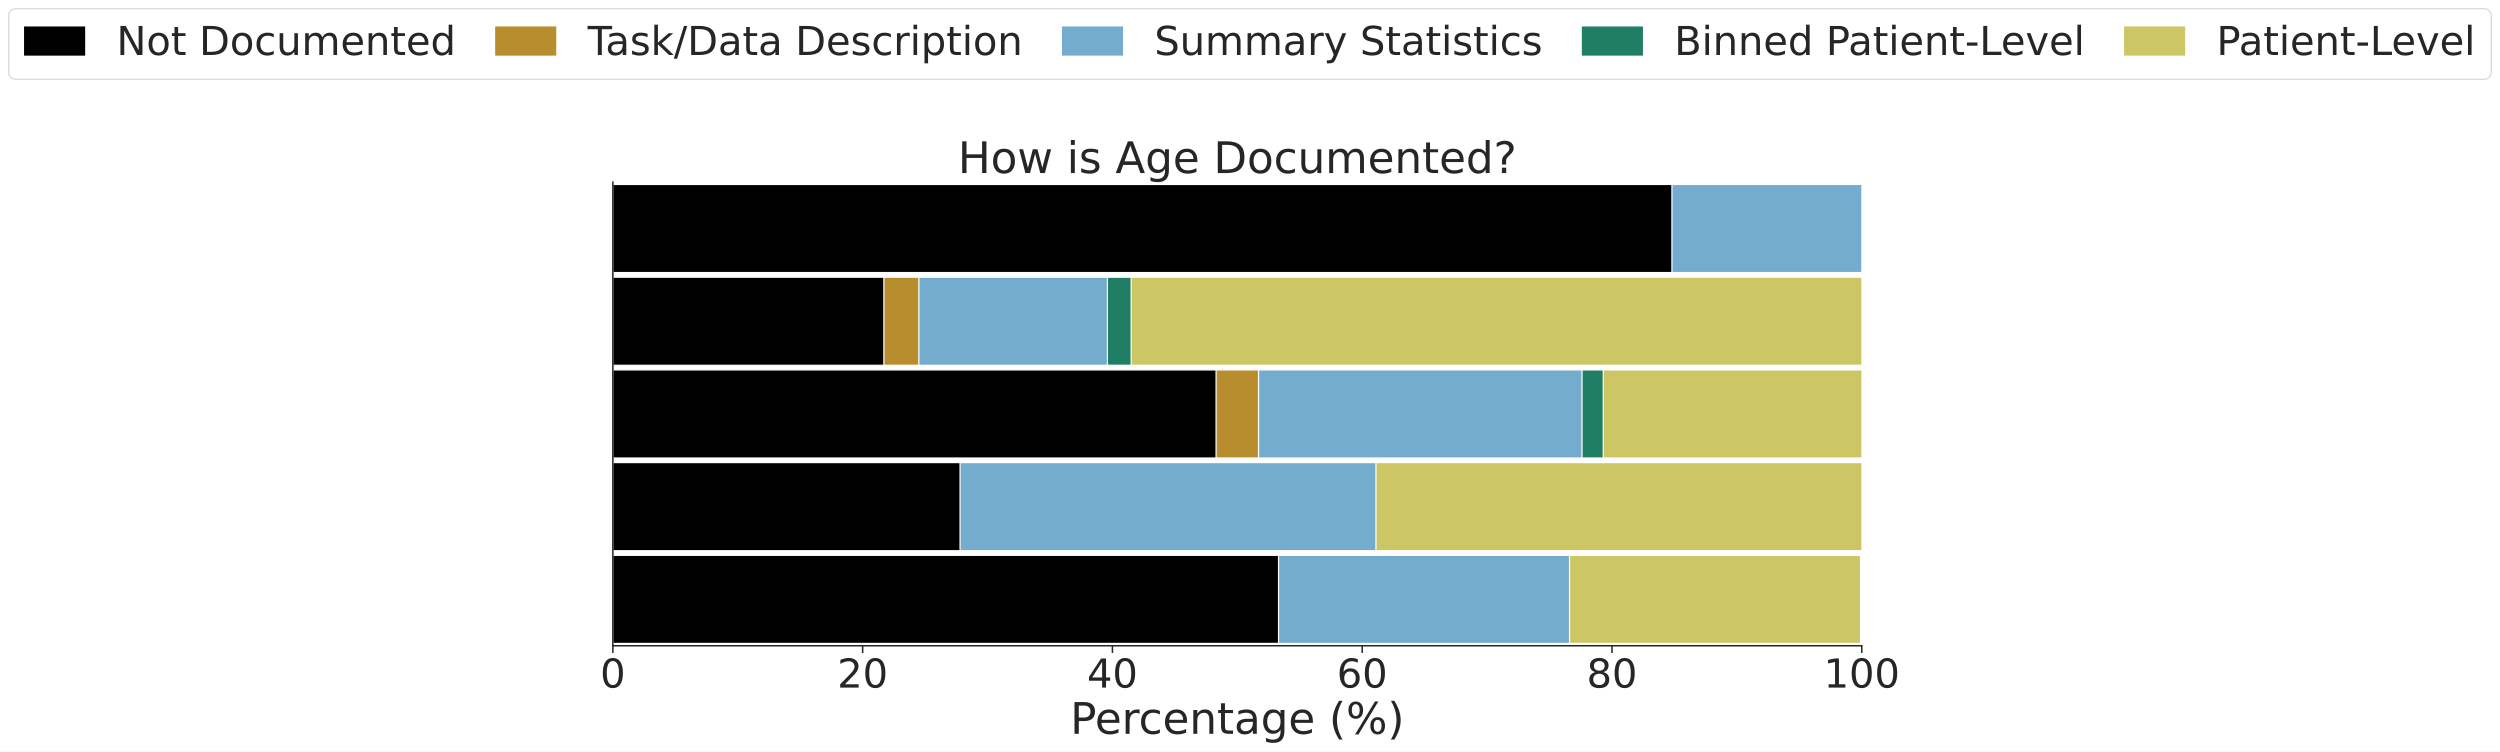
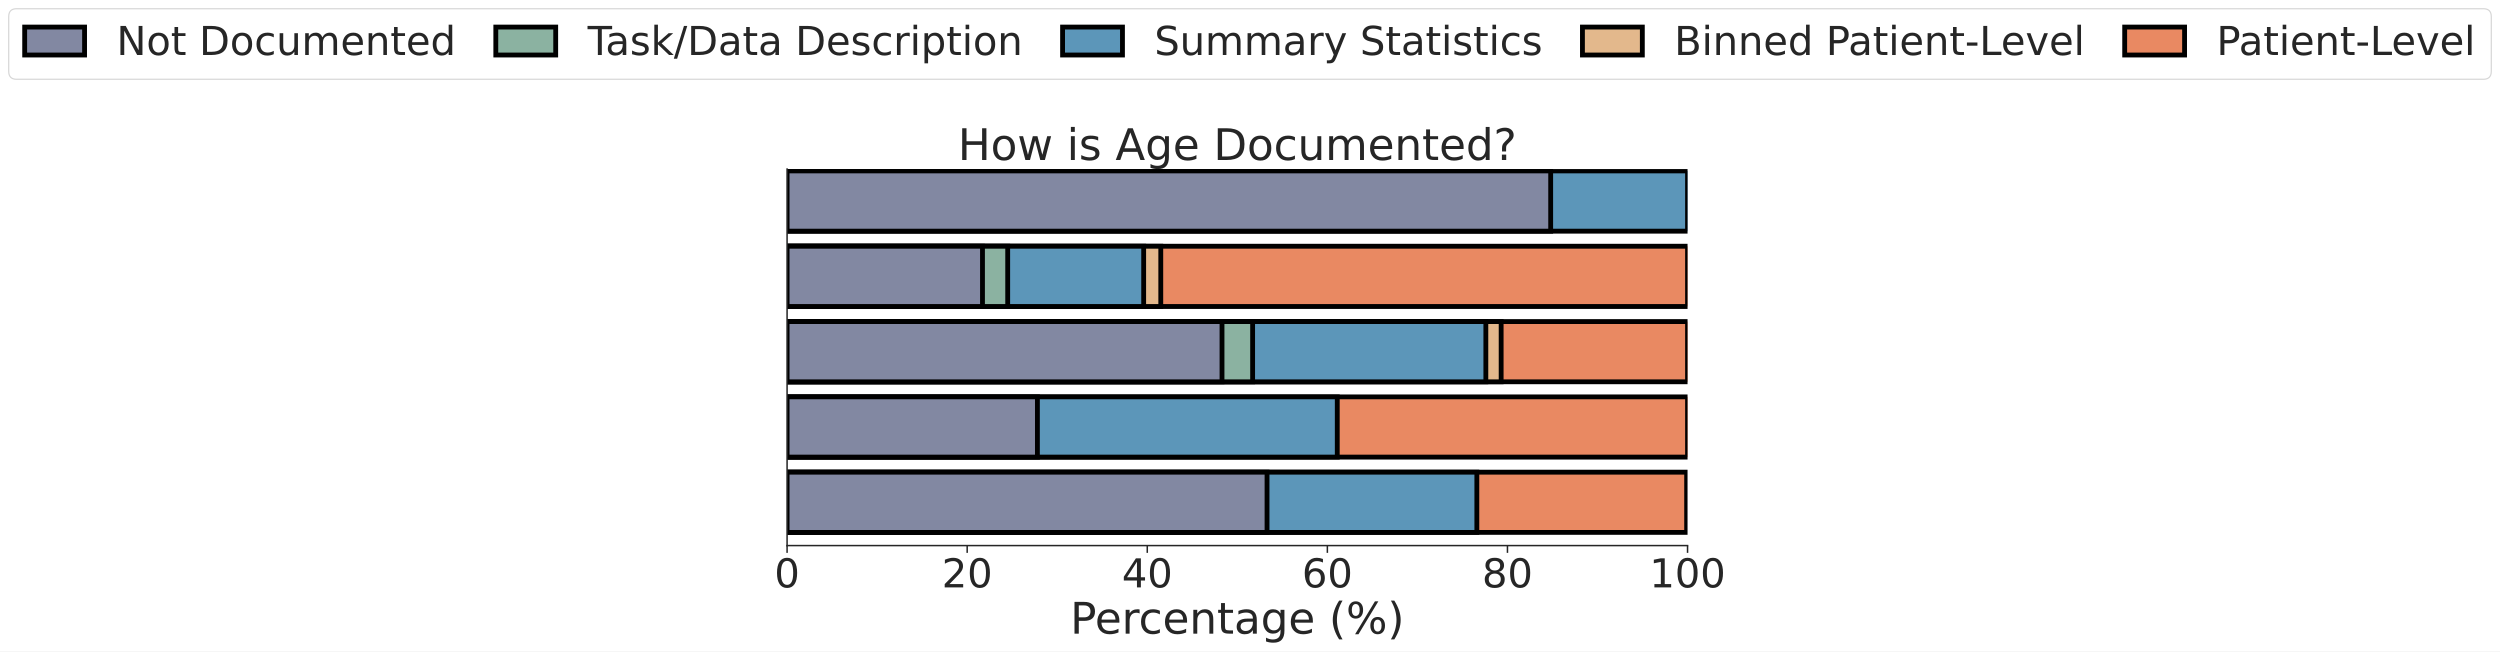
- <svg xmlns="http://www.w3.org/2000/svg" xmlns:xlink="http://www.w3.org/1999/xlink" width="2066.428pt" height="621.239pt" viewBox="0 0 2066.428 621.239" version="1.1">
+ <svg xmlns="http://www.w3.org/2000/svg" xmlns:xlink="http://www.w3.org/1999/xlink" width="2066.428pt" height="538.439pt" viewBox="0 0 2066.428 538.439" version="1.1">
  <defs>
    <style type="text/css">*{stroke-linejoin: round; stroke-linecap: butt}</style>
  </defs>
  <g id="figure_1">
    <g id="patch_1">
-       <path d="M 0 621.239  L 2066.428 621.239  L 2066.428 0  L 0 0  z " style="fill: #ffffff" />
+       <path d="M 0 538.439  L 2066.428 538.439  L 2066.428 0  L 0 0  z " style="fill: #ffffff" />
    </g>
    <g id="axes_1">
      <g id="patch_2">
-         <path d="M 506.579 533.76  L 1538.879 533.76  L 1538.879 150.54  L 506.579 150.54  z " style="fill: #ffffff" />
+         <path d="M 650.579 450.96  L 1394.879 450.96  L 1394.879 139.74  L 650.579 139.74  z " style="fill: #ffffff" />
      </g>
      <g id="matplotlib.axis_1">
        <g id="xtick_1">
          <g id="line2d_1">
            <defs>
-               <path id="m3649b3b2f3" d="M 0 0  L 0 6  " style="stroke: #262626; stroke-width: 1.25" />
+               <path id="m7ba2d00ea4" d="M 0 0  L 0 6  " style="stroke: #262626; stroke-width: 1.25" />
            </defs>
            <g>
-               <use xlink:href="#m3649b3b2f3" x="506.579" y="533.76" style="fill: #262626; stroke: #262626; stroke-width: 1.25" />
+               <use xlink:href="#m7ba2d00ea4" x="650.579" y="450.96" style="fill: #262626; stroke: #262626; stroke-width: 1.25" />
            </g>
          </g>
          <g id="text_1">
-             <g style="fill: #262626" transform="translate(496.0807 568.3348) scale(0.33 -0.33)">
+             <g style="fill: #262626" transform="translate(640.0807 485.5348) scale(0.33 -0.33)">
              <defs>
                <path id="DejaVuSans-30" d="M 2034 4250  Q 1547 4250 1301 3770  Q 1056 3291 1056 2328  Q 1056 1369 1301 889  Q 1547 409 2034 409  Q 2525 409 2770 889  Q 3016 1369 3016 2328  Q 3016 3291 2770 3770  Q 2525 4250 2034 4250  z M 2034 4750  Q 2819 4750 3233 4129  Q 3647 3509 3647 2328  Q 3647 1150 3233 529  Q 2819 -91 2034 -91  Q 1250 -91 836 529  Q 422 1150 422 2328  Q 422 3509 836 4129  Q 1250 4750 2034 4750  z " transform="scale(0.015625)" />
              </defs>
              <use xlink:href="#DejaVuSans-30" />
            </g>
          </g>
        </g>
        <g id="xtick_2">
          <g id="line2d_2">
            <g>
-               <use xlink:href="#m3649b3b2f3" x="713.039" y="533.76" style="fill: #262626; stroke: #262626; stroke-width: 1.25" />
+               <use xlink:href="#m7ba2d00ea4" x="799.439" y="450.96" style="fill: #262626; stroke: #262626; stroke-width: 1.25" />
            </g>
          </g>
          <g id="text_2">
-             <g style="fill: #262626" transform="translate(692.0426 568.3348) scale(0.33 -0.33)">
+             <g style="fill: #262626" transform="translate(778.4426 485.5348) scale(0.33 -0.33)">
              <defs>
                <path id="DejaVuSans-32" d="M 1228 531  L 3431 531  L 3431 0  L 469 0  L 469 531  Q 828 903 1448 1529  Q 2069 2156 2228 2338  Q 2531 2678 2651 2914  Q 2772 3150 2772 3378  Q 2772 3750 2511 3984  Q 2250 4219 1831 4219  Q 1534 4219 1204 4116  Q 875 4013 500 3803  L 500 4441  Q 881 4594 1212 4672  Q 1544 4750 1819 4750  Q 2544 4750 2975 4387  Q 3406 4025 3406 3419  Q 3406 3131 3298 2873  Q 3191 2616 2906 2266  Q 2828 2175 2409 1742  Q 1991 1309 1228 531  z " transform="scale(0.015625)" />
              </defs>
              <use xlink:href="#DejaVuSans-32" />
              <use xlink:href="#DejaVuSans-30" x="63.623" />
            </g>
          </g>
        </g>
        <g id="xtick_3">
          <g id="line2d_3">
            <g>
-               <use xlink:href="#m3649b3b2f3" x="919.499" y="533.76" style="fill: #262626; stroke: #262626; stroke-width: 1.25" />
+               <use xlink:href="#m7ba2d00ea4" x="948.299" y="450.96" style="fill: #262626; stroke: #262626; stroke-width: 1.25" />
            </g>
          </g>
          <g id="text_3">
-             <g style="fill: #262626" transform="translate(898.5026 568.3348) scale(0.33 -0.33)">
+             <g style="fill: #262626" transform="translate(927.3026 485.5348) scale(0.33 -0.33)">
              <defs>
                <path id="DejaVuSans-34" d="M 2419 4116  L 825 1625  L 2419 1625  L 2419 4116  z M 2253 4666  L 3047 4666  L 3047 1625  L 3713 1625  L 3713 1100  L 3047 1100  L 3047 0  L 2419 0  L 2419 1100  L 313 1100  L 313 1709  L 2253 4666  z " transform="scale(0.015625)" />
              </defs>
              <use xlink:href="#DejaVuSans-34" />
              <use xlink:href="#DejaVuSans-30" x="63.623" />
            </g>
          </g>
        </g>
        <g id="xtick_4">
          <g id="line2d_4">
            <g>
-               <use xlink:href="#m3649b3b2f3" x="1125.959" y="533.76" style="fill: #262626; stroke: #262626; stroke-width: 1.25" />
+               <use xlink:href="#m7ba2d00ea4" x="1097.159" y="450.96" style="fill: #262626; stroke: #262626; stroke-width: 1.25" />
            </g>
          </g>
          <g id="text_4">
-             <g style="fill: #262626" transform="translate(1104.963 568.3348) scale(0.33 -0.33)">
+             <g style="fill: #262626" transform="translate(1076.163 485.5348) scale(0.33 -0.33)">
              <defs>
                <path id="DejaVuSans-36" d="M 2113 2584  Q 1688 2584 1439 2293  Q 1191 2003 1191 1497  Q 1191 994 1439 701  Q 1688 409 2113 409  Q 2538 409 2786 701  Q 3034 994 3034 1497  Q 3034 2003 2786 2293  Q 2538 2584 2113 2584  z M 3366 4563  L 3366 3988  Q 3128 4100 2886 4159  Q 2644 4219 2406 4219  Q 1781 4219 1451 3797  Q 1122 3375 1075 2522  Q 1259 2794 1537 2939  Q 1816 3084 2150 3084  Q 2853 3084 3261 2657  Q 3669 2231 3669 1497  Q 3669 778 3244 343  Q 2819 -91 2113 -91  Q 1303 -91 875 529  Q 447 1150 447 2328  Q 447 3434 972 4092  Q 1497 4750 2381 4750  Q 2619 4750 2861 4703  Q 3103 4656 3366 4563  z " transform="scale(0.015625)" />
              </defs>
              <use xlink:href="#DejaVuSans-36" />
              <use xlink:href="#DejaVuSans-30" x="63.623" />
            </g>
          </g>
        </g>
        <g id="xtick_5">
          <g id="line2d_5">
            <g>
-               <use xlink:href="#m3649b3b2f3" x="1332.419" y="533.76" style="fill: #262626; stroke: #262626; stroke-width: 1.25" />
+               <use xlink:href="#m7ba2d00ea4" x="1246.019" y="450.96" style="fill: #262626; stroke: #262626; stroke-width: 1.25" />
            </g>
          </g>
          <g id="text_5">
-             <g style="fill: #262626" transform="translate(1311.423 568.3348) scale(0.33 -0.33)">
+             <g style="fill: #262626" transform="translate(1225.023 485.5348) scale(0.33 -0.33)">
              <defs>
                <path id="DejaVuSans-38" d="M 2034 2216  Q 1584 2216 1326 1975  Q 1069 1734 1069 1313  Q 1069 891 1326 650  Q 1584 409 2034 409  Q 2484 409 2743 651  Q 3003 894 3003 1313  Q 3003 1734 2745 1975  Q 2488 2216 2034 2216  z M 1403 2484  Q 997 2584 770 2862  Q 544 3141 544 3541  Q 544 4100 942 4425  Q 1341 4750 2034 4750  Q 2731 4750 3128 4425  Q 3525 4100 3525 3541  Q 3525 3141 3298 2862  Q 3072 2584 2669 2484  Q 3125 2378 3379 2068  Q 3634 1759 3634 1313  Q 3634 634 3220 271  Q 2806 -91 2034 -91  Q 1263 -91 848 271  Q 434 634 434 1313  Q 434 1759 690 2068  Q 947 2378 1403 2484  z M 1172 3481  Q 1172 3119 1398 2916  Q 1625 2713 2034 2713  Q 2441 2713 2670 2916  Q 2900 3119 2900 3481  Q 2900 3844 2670 4047  Q 2441 4250 2034 4250  Q 1625 4250 1398 4047  Q 1172 3844 1172 3481  z " transform="scale(0.015625)" />
              </defs>
              <use xlink:href="#DejaVuSans-38" />
              <use xlink:href="#DejaVuSans-30" x="63.623" />
            </g>
          </g>
        </g>
        <g id="xtick_6">
          <g id="line2d_6">
            <g>
-               <use xlink:href="#m3649b3b2f3" x="1538.879" y="533.76" style="fill: #262626; stroke: #262626; stroke-width: 1.25" />
+               <use xlink:href="#m7ba2d00ea4" x="1394.879" y="450.96" style="fill: #262626; stroke: #262626; stroke-width: 1.25" />
            </g>
          </g>
          <g id="text_6">
-             <g style="fill: #262626" transform="translate(1507.384 568.3348) scale(0.33 -0.33)">
+             <g style="fill: #262626" transform="translate(1363.384 485.5348) scale(0.33 -0.33)">
              <defs>
                <path id="DejaVuSans-31" d="M 794 531  L 1825 531  L 1825 4091  L 703 3866  L 703 4441  L 1819 4666  L 2450 4666  L 2450 531  L 3481 531  L 3481 0  L 794 0  L 794 531  z " transform="scale(0.015625)" />
              </defs>
              <use xlink:href="#DejaVuSans-31" />
              <use xlink:href="#DejaVuSans-30" x="63.623" />
              <use xlink:href="#DejaVuSans-30" x="127.246" />
            </g>
          </g>
        </g>
        <g id="text_7">
-           <g style="fill: #262626" transform="translate(884.6182 606.5522) scale(0.36 -0.36)">
+           <g style="fill: #262626" transform="translate(884.6182 523.7522) scale(0.36 -0.36)">
            <defs>
              <path id="DejaVuSans-50" d="M 1259 4147  L 1259 2394  L 2053 2394  Q 2494 2394 2734 2622  Q 2975 2850 2975 3272  Q 2975 3691 2734 3919  Q 2494 4147 2053 4147  L 1259 4147  z M 628 4666  L 2053 4666  Q 2838 4666 3239 4311  Q 3641 3956 3641 3272  Q 3641 2581 3239 2228  Q 2838 1875 2053 1875  L 1259 1875  L 1259 0  L 628 0  L 628 4666  z " transform="scale(0.015625)" />
              <path id="DejaVuSans-65" d="M 3597 1894  L 3597 1613  L 953 1613  Q 991 1019 1311 708  Q 1631 397 2203 397  Q 2534 397 2845 478  Q 3156 559 3463 722  L 3463 178  Q 3153 47 2828 -22  Q 2503 -91 2169 -91  Q 1331 -91 842 396  Q 353 884 353 1716  Q 353 2575 817 3079  Q 1281 3584 2069 3584  Q 2775 3584 3186 3129  Q 3597 2675 3597 1894  z M 3022 2063  Q 3016 2534 2758 2815  Q 2500 3097 2075 3097  Q 1594 3097 1305 2825  Q 1016 2553 972 2059  L 3022 2063  z " transform="scale(0.015625)" />
              <path id="DejaVuSans-72" d="M 2631 2963  Q 2534 3019 2420 3045  Q 2306 3072 2169 3072  Q 1681 3072 1420 2755  Q 1159 2438 1159 1844  L 1159 0  L 581 0  L 581 3500  L 1159 3500  L 1159 2956  Q 1341 3275 1631 3429  Q 1922 3584 2338 3584  Q 2397 3584 2469 3576  Q 2541 3569 2628 3553  L 2631 2963  z " transform="scale(0.015625)" />
              <path id="DejaVuSans-63" d="M 3122 3366  L 3122 2828  Q 2878 2963 2633 3030  Q 2388 3097 2138 3097  Q 1578 3097 1268 2742  Q 959 2388 959 1747  Q 959 1106 1268 751  Q 1578 397 2138 397  Q 2388 397 2633 464  Q 2878 531 3122 666  L 3122 134  Q 2881 22 2623 -34  Q 2366 -91 2075 -91  Q 1284 -91 818 406  Q 353 903 353 1747  Q 353 2603 823 3093  Q 1294 3584 2113 3584  Q 2378 3584 2631 3529  Q 2884 3475 3122 3366  z " transform="scale(0.015625)" />
              <path id="DejaVuSans-6e" d="M 3513 2113  L 3513 0  L 2938 0  L 2938 2094  Q 2938 2591 2744 2837  Q 2550 3084 2163 3084  Q 1697 3084 1428 2787  Q 1159 2491 1159 1978  L 1159 0  L 581 0  L 581 3500  L 1159 3500  L 1159 2956  Q 1366 3272 1645 3428  Q 1925 3584 2291 3584  Q 2894 3584 3203 3211  Q 3513 2838 3513 2113  z " transform="scale(0.015625)" />
              <path id="DejaVuSans-74" d="M 1172 4494  L 1172 3500  L 2356 3500  L 2356 3053  L 1172 3053  L 1172 1153  Q 1172 725 1289 603  Q 1406 481 1766 481  L 2356 481  L 2356 0  L 1766 0  Q 1100 0 847 248  Q 594 497 594 1153  L 594 3053  L 172 3053  L 172 3500  L 594 3500  L 594 4494  L 1172 4494  z " transform="scale(0.015625)" />
              <path id="DejaVuSans-61" d="M 2194 1759  Q 1497 1759 1228 1600  Q 959 1441 959 1056  Q 959 750 1161 570  Q 1363 391 1709 391  Q 2188 391 2477 730  Q 2766 1069 2766 1631  L 2766 1759  L 2194 1759  z M 3341 1997  L 3341 0  L 2766 0  L 2766 531  Q 2569 213 2275 61  Q 1981 -91 1556 -91  Q 1019 -91 701 211  Q 384 513 384 1019  Q 384 1609 779 1909  Q 1175 2209 1959 2209  L 2766 2209  L 2766 2266  Q 2766 2663 2505 2880  Q 2244 3097 1772 3097  Q 1472 3097 1187 3025  Q 903 2953 641 2809  L 641 3341  Q 956 3463 1253 3523  Q 1550 3584 1831 3584  Q 2591 3584 2966 3190  Q 3341 2797 3341 1997  z " transform="scale(0.015625)" />
              <path id="DejaVuSans-67" d="M 2906 1791  Q 2906 2416 2648 2759  Q 2391 3103 1925 3103  Q 1463 3103 1205 2759  Q 947 2416 947 1791  Q 947 1169 1205 825  Q 1463 481 1925 481  Q 2391 481 2648 825  Q 2906 1169 2906 1791  z M 3481 434  Q 3481 -459 3084 -895  Q 2688 -1331 1869 -1331  Q 1566 -1331 1297 -1286  Q 1028 -1241 775 -1147  L 775 -588  Q 1028 -725 1275 -790  Q 1522 -856 1778 -856  Q 2344 -856 2625 -561  Q 2906 -266 2906 331  L 2906 616  Q 2728 306 2450 153  Q 2172 0 1784 0  Q 1141 0 747 490  Q 353 981 353 1791  Q 353 2603 747 3093  Q 1141 3584 1784 3584  Q 2172 3584 2450 3431  Q 2728 3278 2906 2969  L 2906 3500  L 3481 3500  L 3481 434  z " transform="scale(0.015625)" />
              <path id="DejaVuSans-20" transform="scale(0.015625)" />
              <path id="DejaVuSans-28" d="M 1984 4856  Q 1566 4138 1362 3434  Q 1159 2731 1159 2009  Q 1159 1288 1364 580  Q 1569 -128 1984 -844  L 1484 -844  Q 1016 -109 783 600  Q 550 1309 550 2009  Q 550 2706 781 3412  Q 1013 4119 1484 4856  L 1984 4856  z " transform="scale(0.015625)" />
              <path id="DejaVuSans-25" d="M 4653 2053  Q 4381 2053 4226 1822  Q 4072 1591 4072 1178  Q 4072 772 4226 539  Q 4381 306 4653 306  Q 4919 306 5073 539  Q 5228 772 5228 1178  Q 5228 1588 5073 1820  Q 4919 2053 4653 2053  z M 4653 2450  Q 5147 2450 5437 2106  Q 5728 1763 5728 1178  Q 5728 594 5436 251  Q 5144 -91 4653 -91  Q 4153 -91 3862 251  Q 3572 594 3572 1178  Q 3572 1766 3864 2108  Q 4156 2450 4653 2450  z M 1428 4353  Q 1159 4353 1004 4120  Q 850 3888 850 3481  Q 850 3069 1003 2837  Q 1156 2606 1428 2606  Q 1700 2606 1854 2837  Q 2009 3069 2009 3481  Q 2009 3884 1853 4118  Q 1697 4353 1428 4353  z M 4250 4750  L 4750 4750  L 1831 -91  L 1331 -91  L 4250 4750  z M 1428 4750  Q 1922 4750 2215 4408  Q 2509 4066 2509 3481  Q 2509 2891 2217 2550  Q 1925 2209 1428 2209  Q 931 2209 642 2551  Q 353 2894 353 3481  Q 353 4063 643 4406  Q 934 4750 1428 4750  z " transform="scale(0.015625)" />
              <path id="DejaVuSans-29" d="M 513 4856  L 1013 4856  Q 1481 4119 1714 3412  Q 1947 2706 1947 2009  Q 1947 1309 1714 600  Q 1481 -109 1013 -844  L 513 -844  Q 928 -128 1133 580  Q 1338 1288 1338 2009  Q 1338 2731 1133 3434  Q 928 4138 513 4856  z " transform="scale(0.015625)" />
            </defs>
            <use xlink:href="#DejaVuSans-50" />
            <use xlink:href="#DejaVuSans-65" x="56.678" />
            <use xlink:href="#DejaVuSans-72" x="118.201" />
            <use xlink:href="#DejaVuSans-63" x="157.064" />
            <use xlink:href="#DejaVuSans-65" x="212.045" />
            <use xlink:href="#DejaVuSans-6e" x="273.568" />
            <use xlink:href="#DejaVuSans-74" x="336.947" />
            <use xlink:href="#DejaVuSans-61" x="376.156" />
            <use xlink:href="#DejaVuSans-67" x="437.436" />
            <use xlink:href="#DejaVuSans-65" x="500.912" />
            <use xlink:href="#DejaVuSans-20" x="562.436" />
            <use xlink:href="#DejaVuSans-28" x="594.223" />
            <use xlink:href="#DejaVuSans-25" x="633.236" />
            <use xlink:href="#DejaVuSans-29" x="728.256" />
          </g>
        </g>
      </g>
      <g id="matplotlib.axis_2">
        <g id="ytick_1" />
        <g id="ytick_2" />
        <g id="ytick_3" />
        <g id="ytick_4" />
        <g id="ytick_5" />
      </g>
      <g id="patch_3">
-         <path d="M 506.579 229.1  L 1538.879 229.1  L 1538.879 301.912  L 506.579 301.912  z " clip-path="url(#pf425b6e0c9)" style="fill: #cdc665; stroke: #ffffff; stroke-linejoin: miter" />
+         <path d="M 650.579 203.54  L 1394.879 203.54  L 1394.879 253.335  L 650.579 253.335  z " clip-path="url(#p9cf5ca9cd3)" style="fill: #e98962; stroke: #000000; stroke-width: 4; stroke-linejoin: miter" />
      </g>
      <g id="patch_4">
-         <path d="M 506.579 305.744  L 1538.879 305.744  L 1538.879 378.556  L 506.579 378.556  z " clip-path="url(#pf425b6e0c9)" style="fill: #cdc665; stroke: #ffffff; stroke-linejoin: miter" />
+         <path d="M 650.579 265.784  L 1394.879 265.784  L 1394.879 315.579  L 650.579 315.579  z " clip-path="url(#p9cf5ca9cd3)" style="fill: #e98962; stroke: #000000; stroke-width: 4; stroke-linejoin: miter" />
      </g>
      <g id="patch_5">
-         <path d="M 506.579 382.388  L 1538.879 382.388  L 1538.879 455.2  L 506.579 455.2  z " clip-path="url(#pf425b6e0c9)" style="fill: #cdc665; stroke: #ffffff; stroke-linejoin: miter" />
+         <path d="M 650.579 328.028  L 1394.879 328.028  L 1394.879 377.823  L 650.579 377.823  z " clip-path="url(#p9cf5ca9cd3)" style="fill: #e98962; stroke: #000000; stroke-width: 4; stroke-linejoin: miter" />
      </g>
      <g id="patch_6">
-         <path d="M 506.579 459.032  L 1537.847 459.032  L 1537.847 531.844  L 506.579 531.844  z " clip-path="url(#pf425b6e0c9)" style="fill: #cdc665; stroke: #ffffff; stroke-linejoin: miter" />
+         <path d="M 650.579 390.272  L 1394.135 390.272  L 1394.135 440.067  L 650.579 440.067  z " clip-path="url(#p9cf5ca9cd3)" style="fill: #e98962; stroke: #000000; stroke-width: 4; stroke-linejoin: miter" />
      </g>
      <g id="patch_7">
-         <path d="M 506.579 229.1  L 934.983 229.1  L 934.983 301.912  L 506.579 301.912  z " clip-path="url(#pf425b6e0c9)" style="fill: #207e65; stroke: #ffffff; stroke-linejoin: miter" />
+         <path d="M 650.579 203.54  L 959.463 203.54  L 959.463 253.335  L 650.579 253.335  z " clip-path="url(#p9cf5ca9cd3)" style="fill: #e3b88c; stroke: #000000; stroke-width: 4; stroke-linejoin: miter" />
      </g>
      <g id="patch_8">
-         <path d="M 506.579 305.744  L 1325.193 305.744  L 1325.193 378.556  L 506.579 378.556  z " clip-path="url(#pf425b6e0c9)" style="fill: #207e65; stroke: #ffffff; stroke-linejoin: miter" />
+         <path d="M 650.579 265.784  L 1240.809 265.784  L 1240.809 315.579  L 650.579 315.579  z " clip-path="url(#p9cf5ca9cd3)" style="fill: #e3b88c; stroke: #000000; stroke-width: 4; stroke-linejoin: miter" />
      </g>
      <g id="patch_9">
-         <path d="M 506.579 152.456  L 1538.879 152.456  L 1538.879 225.268  L 506.579 225.268  z " clip-path="url(#pf425b6e0c9)" style="fill: #73accc; stroke: #ffffff; stroke-linejoin: miter" />
+         <path d="M 650.579 141.296  L 1394.879 141.296  L 1394.879 191.091  L 650.579 191.091  z " clip-path="url(#p9cf5ca9cd3)" style="fill: #5c96b9; stroke: #000000; stroke-width: 4; stroke-linejoin: miter" />
      </g>
      <g id="patch_10">
-         <path d="M 506.579 229.1  L 915.37 229.1  L 915.37 301.912  L 506.579 301.912  z " clip-path="url(#pf425b6e0c9)" style="fill: #73accc; stroke: #ffffff; stroke-linejoin: miter" />
+         <path d="M 650.579 203.54  L 945.322 203.54  L 945.322 253.335  L 650.579 253.335  z " clip-path="url(#p9cf5ca9cd3)" style="fill: #5c96b9; stroke: #000000; stroke-width: 4; stroke-linejoin: miter" />
      </g>
      <g id="patch_11">
-         <path d="M 506.579 305.744  L 1307.644 305.744  L 1307.644 378.556  L 506.579 378.556  z " clip-path="url(#pf425b6e0c9)" style="fill: #73accc; stroke: #ffffff; stroke-linejoin: miter" />
+         <path d="M 650.579 265.784  L 1228.156 265.784  L 1228.156 315.579  L 650.579 315.579  z " clip-path="url(#p9cf5ca9cd3)" style="fill: #5c96b9; stroke: #000000; stroke-width: 4; stroke-linejoin: miter" />
      </g>
      <g id="patch_12">
-         <path d="M 506.579 382.388  L 1137.314 382.388  L 1137.314 455.2  L 506.579 455.2  z " clip-path="url(#pf425b6e0c9)" style="fill: #73accc; stroke: #ffffff; stroke-linejoin: miter" />
+         <path d="M 650.579 328.028  L 1105.346 328.028  L 1105.346 377.823  L 650.579 377.823  z " clip-path="url(#p9cf5ca9cd3)" style="fill: #5c96b9; stroke: #000000; stroke-width: 4; stroke-linejoin: miter" />
      </g>
      <g id="patch_13">
-         <path d="M 506.579 459.032  L 1297.321 459.032  L 1297.321 531.844  L 506.579 531.844  z " clip-path="url(#pf425b6e0c9)" style="fill: #73accc; stroke: #ffffff; stroke-linejoin: miter" />
+         <path d="M 650.579 390.272  L 1220.713 390.272  L 1220.713 440.067  L 650.579 440.067  z " clip-path="url(#p9cf5ca9cd3)" style="fill: #5c96b9; stroke: #000000; stroke-width: 4; stroke-linejoin: miter" />
      </g>
      <g id="patch_14">
-         <path d="M 506.579 229.1  L 759.492 229.1  L 759.492 301.912  L 506.579 301.912  z " clip-path="url(#pf425b6e0c9)" style="fill: #b88d2e; stroke: #ffffff; stroke-linejoin: miter" />
+         <path d="M 650.579 203.54  L 832.932 203.54  L 832.932 253.335  L 650.579 253.335  z " clip-path="url(#p9cf5ca9cd3)" style="fill: #8bb2a1; stroke: #000000; stroke-width: 4; stroke-linejoin: miter" />
      </g>
      <g id="patch_15">
-         <path d="M 506.579 305.744  L 1040.278 305.744  L 1040.278 378.556  L 506.579 378.556  z " clip-path="url(#pf425b6e0c9)" style="fill: #b88d2e; stroke: #ffffff; stroke-linejoin: miter" />
+         <path d="M 650.579 265.784  L 1035.382 265.784  L 1035.382 315.579  L 650.579 315.579  z " clip-path="url(#p9cf5ca9cd3)" style="fill: #8bb2a1; stroke: #000000; stroke-width: 4; stroke-linejoin: miter" />
      </g>
      <g id="patch_16">
-         <path d="M 506.579 152.456  L 1381.969 152.456  L 1381.969 225.268  L 506.579 225.268  z " clip-path="url(#pf425b6e0c9)" style="stroke: #ffffff; stroke-linejoin: miter" />
+         <path d="M 650.579 141.296  L 1281.745 141.296  L 1281.745 191.091  L 650.579 191.091  z " clip-path="url(#p9cf5ca9cd3)" style="fill: #8288a2; stroke: #000000; stroke-width: 4; stroke-linejoin: miter" />
      </g>
      <g id="patch_17">
-         <path d="M 506.579 229.1  L 730.588 229.1  L 730.588 301.912  L 506.579 301.912  z " clip-path="url(#pf425b6e0c9)" style="stroke: #ffffff; stroke-linejoin: miter" />
+         <path d="M 650.579 203.54  L 812.092 203.54  L 812.092 253.335  L 650.579 253.335  z " clip-path="url(#p9cf5ca9cd3)" style="fill: #8288a2; stroke: #000000; stroke-width: 4; stroke-linejoin: miter" />
      </g>
      <g id="patch_18">
-         <path d="M 506.579 305.744  L 1005.18 305.744  L 1005.18 378.556  L 506.579 378.556  z " clip-path="url(#pf425b6e0c9)" style="stroke: #ffffff; stroke-linejoin: miter" />
+         <path d="M 650.579 265.784  L 1010.076 265.784  L 1010.076 315.579  L 650.579 315.579  z " clip-path="url(#p9cf5ca9cd3)" style="fill: #8288a2; stroke: #000000; stroke-width: 4; stroke-linejoin: miter" />
      </g>
      <g id="patch_19">
-         <path d="M 506.579 382.388  L 793.558 382.388  L 793.558 455.2  L 506.579 455.2  z " clip-path="url(#pf425b6e0c9)" style="stroke: #ffffff; stroke-linejoin: miter" />
+         <path d="M 650.579 328.028  L 857.494 328.028  L 857.494 377.823  L 650.579 377.823  z " clip-path="url(#p9cf5ca9cd3)" style="fill: #8288a2; stroke: #000000; stroke-width: 4; stroke-linejoin: miter" />
      </g>
      <g id="patch_20">
-         <path d="M 506.579 459.032  L 1056.795 459.032  L 1056.795 531.844  L 506.579 531.844  z " clip-path="url(#pf425b6e0c9)" style="stroke: #ffffff; stroke-linejoin: miter" />
+         <path d="M 650.579 390.272  L 1047.291 390.272  L 1047.291 440.067  L 650.579 440.067  z " clip-path="url(#p9cf5ca9cd3)" style="fill: #8288a2; stroke: #000000; stroke-width: 4; stroke-linejoin: miter" />
      </g>
      <g id="line2d_7">
-         <path clip-path="url(#pf425b6e0c9)" style="fill: none; stroke: #424242; stroke-width: 2.25; stroke-linecap: round" />
+         <path clip-path="url(#p9cf5ca9cd3)" style="fill: none; stroke: #424242; stroke-width: 2.25; stroke-linecap: round" />
      </g>
      <g id="line2d_8">
-         <path clip-path="url(#pf425b6e0c9)" style="fill: none; stroke: #424242; stroke-width: 2.25; stroke-linecap: round" />
+         <path clip-path="url(#p9cf5ca9cd3)" style="fill: none; stroke: #424242; stroke-width: 2.25; stroke-linecap: round" />
      </g>
      <g id="line2d_9">
-         <path clip-path="url(#pf425b6e0c9)" style="fill: none; stroke: #424242; stroke-width: 2.25; stroke-linecap: round" />
+         <path clip-path="url(#p9cf5ca9cd3)" style="fill: none; stroke: #424242; stroke-width: 2.25; stroke-linecap: round" />
      </g>
      <g id="line2d_10">
-         <path clip-path="url(#pf425b6e0c9)" style="fill: none; stroke: #424242; stroke-width: 2.25; stroke-linecap: round" />
+         <path clip-path="url(#p9cf5ca9cd3)" style="fill: none; stroke: #424242; stroke-width: 2.25; stroke-linecap: round" />
      </g>
      <g id="line2d_11">
-         <path clip-path="url(#pf425b6e0c9)" style="fill: none; stroke: #424242; stroke-width: 2.25; stroke-linecap: round" />
+         <path clip-path="url(#p9cf5ca9cd3)" style="fill: none; stroke: #424242; stroke-width: 2.25; stroke-linecap: round" />
      </g>
      <g id="line2d_12">
-         <path clip-path="url(#pf425b6e0c9)" style="fill: none; stroke: #424242; stroke-width: 2.25; stroke-linecap: round" />
+         <path clip-path="url(#p9cf5ca9cd3)" style="fill: none; stroke: #424242; stroke-width: 2.25; stroke-linecap: round" />
      </g>
      <g id="line2d_13">
-         <path clip-path="url(#pf425b6e0c9)" style="fill: none; stroke: #424242; stroke-width: 2.25; stroke-linecap: round" />
+         <path clip-path="url(#p9cf5ca9cd3)" style="fill: none; stroke: #424242; stroke-width: 2.25; stroke-linecap: round" />
      </g>
      <g id="line2d_14">
-         <path clip-path="url(#pf425b6e0c9)" style="fill: none; stroke: #424242; stroke-width: 2.25; stroke-linecap: round" />
+         <path clip-path="url(#p9cf5ca9cd3)" style="fill: none; stroke: #424242; stroke-width: 2.25; stroke-linecap: round" />
      </g>
      <g id="line2d_15">
-         <path clip-path="url(#pf425b6e0c9)" style="fill: none; stroke: #424242; stroke-width: 2.25; stroke-linecap: round" />
+         <path clip-path="url(#p9cf5ca9cd3)" style="fill: none; stroke: #424242; stroke-width: 2.25; stroke-linecap: round" />
      </g>
      <g id="line2d_16">
-         <path clip-path="url(#pf425b6e0c9)" style="fill: none; stroke: #424242; stroke-width: 2.25; stroke-linecap: round" />
+         <path clip-path="url(#p9cf5ca9cd3)" style="fill: none; stroke: #424242; stroke-width: 2.25; stroke-linecap: round" />
      </g>
      <g id="line2d_17">
-         <path clip-path="url(#pf425b6e0c9)" style="fill: none; stroke: #424242; stroke-width: 2.25; stroke-linecap: round" />
+         <path clip-path="url(#p9cf5ca9cd3)" style="fill: none; stroke: #424242; stroke-width: 2.25; stroke-linecap: round" />
      </g>
      <g id="line2d_18">
-         <path clip-path="url(#pf425b6e0c9)" style="fill: none; stroke: #424242; stroke-width: 2.25; stroke-linecap: round" />
+         <path clip-path="url(#p9cf5ca9cd3)" style="fill: none; stroke: #424242; stroke-width: 2.25; stroke-linecap: round" />
      </g>
      <g id="line2d_19">
-         <path clip-path="url(#pf425b6e0c9)" style="fill: none; stroke: #424242; stroke-width: 2.25; stroke-linecap: round" />
+         <path clip-path="url(#p9cf5ca9cd3)" style="fill: none; stroke: #424242; stroke-width: 2.25; stroke-linecap: round" />
      </g>
      <g id="line2d_20">
-         <path clip-path="url(#pf425b6e0c9)" style="fill: none; stroke: #424242; stroke-width: 2.25; stroke-linecap: round" />
+         <path clip-path="url(#p9cf5ca9cd3)" style="fill: none; stroke: #424242; stroke-width: 2.25; stroke-linecap: round" />
      </g>
      <g id="line2d_21">
-         <path clip-path="url(#pf425b6e0c9)" style="fill: none; stroke: #424242; stroke-width: 2.25; stroke-linecap: round" />
+         <path clip-path="url(#p9cf5ca9cd3)" style="fill: none; stroke: #424242; stroke-width: 2.25; stroke-linecap: round" />
      </g>
      <g id="line2d_22">
-         <path clip-path="url(#pf425b6e0c9)" style="fill: none; stroke: #424242; stroke-width: 2.25; stroke-linecap: round" />
+         <path clip-path="url(#p9cf5ca9cd3)" style="fill: none; stroke: #424242; stroke-width: 2.25; stroke-linecap: round" />
      </g>
      <g id="line2d_23">
-         <path clip-path="url(#pf425b6e0c9)" style="fill: none; stroke: #424242; stroke-width: 2.25; stroke-linecap: round" />
+         <path clip-path="url(#p9cf5ca9cd3)" style="fill: none; stroke: #424242; stroke-width: 2.25; stroke-linecap: round" />
      </g>
      <g id="line2d_24">
-         <path clip-path="url(#pf425b6e0c9)" style="fill: none; stroke: #424242; stroke-width: 2.25; stroke-linecap: round" />
+         <path clip-path="url(#p9cf5ca9cd3)" style="fill: none; stroke: #424242; stroke-width: 2.25; stroke-linecap: round" />
      </g>
      <g id="patch_21">
-         <path d="M 506.579 533.76  L 506.579 150.54  " style="fill: none; stroke: #262626; stroke-width: 1.25; stroke-linejoin: miter; stroke-linecap: square" />
+         <path d="M 650.579 450.96  L 650.579 139.74  " style="fill: none; stroke: #262626; stroke-width: 1.25; stroke-linejoin: miter; stroke-linecap: square" />
      </g>
      <g id="patch_22">
-         <path d="M 506.579 533.76  L 1538.879 533.76  " style="fill: none; stroke: #262626; stroke-width: 1.25; stroke-linejoin: miter; stroke-linecap: square" />
+         <path d="M 650.579 450.96  L 1394.879 450.96  " style="fill: none; stroke: #262626; stroke-width: 1.25; stroke-linejoin: miter; stroke-linecap: square" />
      </g>
      <g id="text_8">
-         <g style="fill: #262626" transform="translate(791.7945 143.0531) scale(0.36 -0.36)">
+         <g style="fill: #262626" transform="translate(791.7945 132.2531) scale(0.36 -0.36)">
          <defs>
            <path id="DejaVuSans-48" d="M 628 4666  L 1259 4666  L 1259 2753  L 3553 2753  L 3553 4666  L 4184 4666  L 4184 0  L 3553 0  L 3553 2222  L 1259 2222  L 1259 0  L 628 0  L 628 4666  z " transform="scale(0.015625)" />
            <path id="DejaVuSans-6f" d="M 1959 3097  Q 1497 3097 1228 2736  Q 959 2375 959 1747  Q 959 1119 1226 758  Q 1494 397 1959 397  Q 2419 397 2687 759  Q 2956 1122 2956 1747  Q 2956 2369 2687 2733  Q 2419 3097 1959 3097  z M 1959 3584  Q 2709 3584 3137 3096  Q 3566 2609 3566 1747  Q 3566 888 3137 398  Q 2709 -91 1959 -91  Q 1206 -91 779 398  Q 353 888 353 1747  Q 353 2609 779 3096  Q 1206 3584 1959 3584  z " transform="scale(0.015625)" />
            <path id="DejaVuSans-77" d="M 269 3500  L 844 3500  L 1563 769  L 2278 3500  L 2956 3500  L 3675 769  L 4391 3500  L 4966 3500  L 4050 0  L 3372 0  L 2619 2869  L 1863 0  L 1184 0  L 269 3500  z " transform="scale(0.015625)" />
            <path id="DejaVuSans-69" d="M 603 3500  L 1178 3500  L 1178 0  L 603 0  L 603 3500  z M 603 4863  L 1178 4863  L 1178 4134  L 603 4134  L 603 4863  z " transform="scale(0.015625)" />
            <path id="DejaVuSans-73" d="M 2834 3397  L 2834 2853  Q 2591 2978 2328 3040  Q 2066 3103 1784 3103  Q 1356 3103 1142 2972  Q 928 2841 928 2578  Q 928 2378 1081 2264  Q 1234 2150 1697 2047  L 1894 2003  Q 2506 1872 2764 1633  Q 3022 1394 3022 966  Q 3022 478 2636 193  Q 2250 -91 1575 -91  Q 1294 -91 989 -36  Q 684 19 347 128  L 347 722  Q 666 556 975 473  Q 1284 391 1588 391  Q 1994 391 2212 530  Q 2431 669 2431 922  Q 2431 1156 2273 1281  Q 2116 1406 1581 1522  L 1381 1569  Q 847 1681 609 1914  Q 372 2147 372 2553  Q 372 3047 722 3315  Q 1072 3584 1716 3584  Q 2034 3584 2315 3537  Q 2597 3491 2834 3397  z " transform="scale(0.015625)" />
            <path id="DejaVuSans-41" d="M 2188 4044  L 1331 1722  L 3047 1722  L 2188 4044  z M 1831 4666  L 2547 4666  L 4325 0  L 3669 0  L 3244 1197  L 1141 1197  L 716 0  L 50 0  L 1831 4666  z " transform="scale(0.015625)" />
            <path id="DejaVuSans-44" d="M 1259 4147  L 1259 519  L 2022 519  Q 2988 519 3436 956  Q 3884 1394 3884 2338  Q 3884 3275 3436 3711  Q 2988 4147 2022 4147  L 1259 4147  z M 628 4666  L 1925 4666  Q 3281 4666 3915 4102  Q 4550 3538 4550 2338  Q 4550 1131 3912 565  Q 3275 0 1925 0  L 628 0  L 628 4666  z " transform="scale(0.015625)" />
            <path id="DejaVuSans-75" d="M 544 1381  L 544 3500  L 1119 3500  L 1119 1403  Q 1119 906 1312 657  Q 1506 409 1894 409  Q 2359 409 2629 706  Q 2900 1003 2900 1516  L 2900 3500  L 3475 3500  L 3475 0  L 2900 0  L 2900 538  Q 2691 219 2414 64  Q 2138 -91 1772 -91  Q 1169 -91 856 284  Q 544 659 544 1381  z M 1991 3584  L 1991 3584  z " transform="scale(0.015625)" />
            <path id="DejaVuSans-6d" d="M 3328 2828  Q 3544 3216 3844 3400  Q 4144 3584 4550 3584  Q 5097 3584 5394 3201  Q 5691 2819 5691 2113  L 5691 0  L 5113 0  L 5113 2094  Q 5113 2597 4934 2840  Q 4756 3084 4391 3084  Q 3944 3084 3684 2787  Q 3425 2491 3425 1978  L 3425 0  L 2847 0  L 2847 2094  Q 2847 2600 2669 2842  Q 2491 3084 2119 3084  Q 1678 3084 1418 2786  Q 1159 2488 1159 1978  L 1159 0  L 581 0  L 581 3500  L 1159 3500  L 1159 2956  Q 1356 3278 1631 3431  Q 1906 3584 2284 3584  Q 2666 3584 2933 3390  Q 3200 3197 3328 2828  z " transform="scale(0.015625)" />
            <path id="DejaVuSans-64" d="M 2906 2969  L 2906 4863  L 3481 4863  L 3481 0  L 2906 0  L 2906 525  Q 2725 213 2448 61  Q 2172 -91 1784 -91  Q 1150 -91 751 415  Q 353 922 353 1747  Q 353 2572 751 3078  Q 1150 3584 1784 3584  Q 2172 3584 2448 3432  Q 2725 3281 2906 2969  z M 947 1747  Q 947 1113 1208 752  Q 1469 391 1925 391  Q 2381 391 2643 752  Q 2906 1113 2906 1747  Q 2906 2381 2643 2742  Q 2381 3103 1925 3103  Q 1469 3103 1208 2742  Q 947 2381 947 1747  z " transform="scale(0.015625)" />
            <path id="DejaVuSans-3f" d="M 1222 794  L 1856 794  L 1856 0  L 1222 0  L 1222 794  z M 1838 1253  L 1241 1253  L 1241 1734  Q 1241 2050 1328 2253  Q 1416 2456 1697 2725  L 1978 3003  Q 2156 3169 2236 3316  Q 2316 3463 2316 3616  Q 2316 3894 2111 4066  Q 1906 4238 1569 4238  Q 1322 4238 1042 4128  Q 763 4019 459 3809  L 459 4397  Q 753 4575 1054 4662  Q 1356 4750 1678 4750  Q 2253 4750 2601 4447  Q 2950 4144 2950 3647  Q 2950 3409 2837 3195  Q 2725 2981 2444 2713  L 2169 2444  Q 2022 2297 1961 2214  Q 1900 2131 1875 2053  Q 1856 1988 1847 1894  Q 1838 1800 1838 1638  L 1838 1253  z " transform="scale(0.015625)" />
          </defs>
          <use xlink:href="#DejaVuSans-48" />
          <use xlink:href="#DejaVuSans-6f" x="75.195" />
          <use xlink:href="#DejaVuSans-77" x="136.377" />
          <use xlink:href="#DejaVuSans-20" x="218.164" />
          <use xlink:href="#DejaVuSans-69" x="249.951" />
          <use xlink:href="#DejaVuSans-73" x="277.734" />
          <use xlink:href="#DejaVuSans-20" x="329.834" />
          <use xlink:href="#DejaVuSans-41" x="361.621" />
          <use xlink:href="#DejaVuSans-67" x="430.029" />
          <use xlink:href="#DejaVuSans-65" x="493.506" />
          <use xlink:href="#DejaVuSans-20" x="555.029" />
          <use xlink:href="#DejaVuSans-44" x="586.816" />
          <use xlink:href="#DejaVuSans-6f" x="663.818" />
          <use xlink:href="#DejaVuSans-63" x="725" />
          <use xlink:href="#DejaVuSans-75" x="779.98" />
          <use xlink:href="#DejaVuSans-6d" x="843.359" />
          <use xlink:href="#DejaVuSans-65" x="940.771" />
          <use xlink:href="#DejaVuSans-6e" x="1002.295" />
          <use xlink:href="#DejaVuSans-74" x="1065.674" />
          <use xlink:href="#DejaVuSans-65" x="1104.883" />
          <use xlink:href="#DejaVuSans-64" x="1166.406" />
          <use xlink:href="#DejaVuSans-3f" x="1229.883" />
        </g>
      </g>
    </g>
    <g id="legend_1">
      <g id="patch_23">
        <path d="M 13.8 65.538  L 2052.628 65.538  Q 2059.228 65.538 2059.228 58.938  L 2059.228 13.8  Q 2059.228 7.2 2052.628 7.2  L 13.8 7.2  Q 7.2 7.2 7.2 13.8  L 7.2 58.938  Q 7.2 65.538 13.8 65.538  z " style="fill: #ffffff; opacity: 0.8; stroke: #cccccc; stroke-linejoin: miter" />
      </g>
      <g id="patch_24">
-         <path d="M 20.4 45.475  L 69.9 45.475  L 69.9 22.375  L 20.4 22.375  z " style="stroke: #000000; stroke-linejoin: miter" />
+         <path d="M 20.4 45.475  L 69.9 45.475  L 69.9 22.375  L 20.4 22.375  z " style="fill: #8288a2; stroke: #000000; stroke-width: 4; stroke-linejoin: miter" />
      </g>
      <g id="text_9">
        <g style="fill: #262626" transform="translate(96.3 45.47484) scale(0.33 -0.33)">
          <defs>
            <path id="DejaVuSans-4e" d="M 628 4666  L 1478 4666  L 3547 763  L 3547 4666  L 4159 4666  L 4159 0  L 3309 0  L 1241 3903  L 1241 0  L 628 0  L 628 4666  z " transform="scale(0.015625)" />
          </defs>
          <use xlink:href="#DejaVuSans-4e" />
          <use xlink:href="#DejaVuSans-6f" x="74.805" />
          <use xlink:href="#DejaVuSans-74" x="135.986" />
          <use xlink:href="#DejaVuSans-20" x="175.195" />
          <use xlink:href="#DejaVuSans-44" x="206.982" />
          <use xlink:href="#DejaVuSans-6f" x="283.984" />
          <use xlink:href="#DejaVuSans-63" x="345.166" />
          <use xlink:href="#DejaVuSans-75" x="400.146" />
          <use xlink:href="#DejaVuSans-6d" x="463.525" />
          <use xlink:href="#DejaVuSans-65" x="560.938" />
          <use xlink:href="#DejaVuSans-6e" x="622.461" />
          <use xlink:href="#DejaVuSans-74" x="685.84" />
          <use xlink:href="#DejaVuSans-65" x="725.049" />
          <use xlink:href="#DejaVuSans-64" x="786.572" />
        </g>
      </g>
      <g id="patch_25">
-         <path d="M 409.821 45.475  L 459.321 45.475  L 459.321 22.375  L 409.821 22.375  z " style="fill: #b88d2e; stroke: #b88d2e; stroke-linejoin: miter" />
+         <path d="M 409.821 45.475  L 459.321 45.475  L 459.321 22.375  L 409.821 22.375  z " style="fill: #8bb2a1; stroke: #000000; stroke-width: 4; stroke-linejoin: miter" />
      </g>
      <g id="text_10">
        <g style="fill: #262626" transform="translate(485.7206 45.47484) scale(0.33 -0.33)">
          <defs>
            <path id="DejaVuSans-54" d="M -19 4666  L 3928 4666  L 3928 4134  L 2272 4134  L 2272 0  L 1638 0  L 1638 4134  L -19 4134  L -19 4666  z " transform="scale(0.015625)" />
            <path id="DejaVuSans-6b" d="M 581 4863  L 1159 4863  L 1159 1991  L 2875 3500  L 3609 3500  L 1753 1863  L 3688 0  L 2938 0  L 1159 1709  L 1159 0  L 581 0  L 581 4863  z " transform="scale(0.015625)" />
            <path id="DejaVuSans-2f" d="M 1625 4666  L 2156 4666  L 531 -594  L 0 -594  L 1625 4666  z " transform="scale(0.015625)" />
            <path id="DejaVuSans-70" d="M 1159 525  L 1159 -1331  L 581 -1331  L 581 3500  L 1159 3500  L 1159 2969  Q 1341 3281 1617 3432  Q 1894 3584 2278 3584  Q 2916 3584 3314 3078  Q 3713 2572 3713 1747  Q 3713 922 3314 415  Q 2916 -91 2278 -91  Q 1894 -91 1617 61  Q 1341 213 1159 525  z M 3116 1747  Q 3116 2381 2855 2742  Q 2594 3103 2138 3103  Q 1681 3103 1420 2742  Q 1159 2381 1159 1747  Q 1159 1113 1420 752  Q 1681 391 2138 391  Q 2594 391 2855 752  Q 3116 1113 3116 1747  z " transform="scale(0.015625)" />
          </defs>
          <use xlink:href="#DejaVuSans-54" />
          <use xlink:href="#DejaVuSans-61" x="44.584" />
          <use xlink:href="#DejaVuSans-73" x="105.863" />
          <use xlink:href="#DejaVuSans-6b" x="157.963" />
          <use xlink:href="#DejaVuSans-2f" x="215.873" />
          <use xlink:href="#DejaVuSans-44" x="249.564" />
          <use xlink:href="#DejaVuSans-61" x="326.566" />
          <use xlink:href="#DejaVuSans-74" x="387.846" />
          <use xlink:href="#DejaVuSans-61" x="427.055" />
          <use xlink:href="#DejaVuSans-20" x="488.334" />
          <use xlink:href="#DejaVuSans-44" x="520.121" />
          <use xlink:href="#DejaVuSans-65" x="597.123" />
          <use xlink:href="#DejaVuSans-73" x="658.646" />
          <use xlink:href="#DejaVuSans-63" x="710.746" />
          <use xlink:href="#DejaVuSans-72" x="765.727" />
          <use xlink:href="#DejaVuSans-69" x="806.84" />
          <use xlink:href="#DejaVuSans-70" x="834.623" />
          <use xlink:href="#DejaVuSans-74" x="898.1" />
          <use xlink:href="#DejaVuSans-69" x="937.309" />
          <use xlink:href="#DejaVuSans-6f" x="965.092" />
          <use xlink:href="#DejaVuSans-6e" x="1026.273" />
        </g>
      </g>
      <g id="patch_26">
-         <path d="M 878.297 45.475  L 927.797 45.475  L 927.797 22.375  L 878.297 22.375  z " style="fill: #73accc; stroke: #73accc; stroke-linejoin: miter" />
+         <path d="M 878.297 45.475  L 927.797 45.475  L 927.797 22.375  L 878.297 22.375  z " style="fill: #5c96b9; stroke: #000000; stroke-width: 4; stroke-linejoin: miter" />
      </g>
      <g id="text_11">
        <g style="fill: #262626" transform="translate(954.1969 45.47484) scale(0.33 -0.33)">
          <defs>
            <path id="DejaVuSans-53" d="M 3425 4513  L 3425 3897  Q 3066 4069 2747 4153  Q 2428 4238 2131 4238  Q 1616 4238 1336 4038  Q 1056 3838 1056 3469  Q 1056 3159 1242 3001  Q 1428 2844 1947 2747  L 2328 2669  Q 3034 2534 3370 2195  Q 3706 1856 3706 1288  Q 3706 609 3251 259  Q 2797 -91 1919 -91  Q 1588 -91 1214 -16  Q 841 59 441 206  L 441 856  Q 825 641 1194 531  Q 1563 422 1919 422  Q 2459 422 2753 634  Q 3047 847 3047 1241  Q 3047 1584 2836 1778  Q 2625 1972 2144 2069  L 1759 2144  Q 1053 2284 737 2584  Q 422 2884 422 3419  Q 422 4038 858 4394  Q 1294 4750 2059 4750  Q 2388 4750 2728 4690  Q 3069 4631 3425 4513  z " transform="scale(0.015625)" />
            <path id="DejaVuSans-79" d="M 2059 -325  Q 1816 -950 1584 -1140  Q 1353 -1331 966 -1331  L 506 -1331  L 506 -850  L 844 -850  Q 1081 -850 1212 -737  Q 1344 -625 1503 -206  L 1606 56  L 191 3500  L 800 3500  L 1894 763  L 2988 3500  L 3597 3500  L 2059 -325  z " transform="scale(0.015625)" />
          </defs>
          <use xlink:href="#DejaVuSans-53" />
          <use xlink:href="#DejaVuSans-75" x="63.477" />
          <use xlink:href="#DejaVuSans-6d" x="126.855" />
          <use xlink:href="#DejaVuSans-6d" x="224.268" />
          <use xlink:href="#DejaVuSans-61" x="321.68" />
          <use xlink:href="#DejaVuSans-72" x="382.959" />
          <use xlink:href="#DejaVuSans-79" x="424.072" />
          <use xlink:href="#DejaVuSans-20" x="483.252" />
          <use xlink:href="#DejaVuSans-53" x="515.039" />
          <use xlink:href="#DejaVuSans-74" x="578.516" />
          <use xlink:href="#DejaVuSans-61" x="617.725" />
          <use xlink:href="#DejaVuSans-74" x="679.004" />
          <use xlink:href="#DejaVuSans-69" x="718.213" />
          <use xlink:href="#DejaVuSans-73" x="745.996" />
          <use xlink:href="#DejaVuSans-74" x="798.096" />
          <use xlink:href="#DejaVuSans-69" x="837.305" />
          <use xlink:href="#DejaVuSans-63" x="865.088" />
          <use xlink:href="#DejaVuSans-73" x="920.068" />
        </g>
      </g>
      <g id="patch_27">
-         <path d="M 1308.003 45.475  L 1357.503 45.475  L 1357.503 22.375  L 1308.003 22.375  z " style="fill: #207e65; stroke: #207e65; stroke-linejoin: miter" />
+         <path d="M 1308.003 45.475  L 1357.503 45.475  L 1357.503 22.375  L 1308.003 22.375  z " style="fill: #e3b88c; stroke: #000000; stroke-width: 4; stroke-linejoin: miter" />
      </g>
      <g id="text_12">
        <g style="fill: #262626" transform="translate(1383.903 45.47484) scale(0.33 -0.33)">
          <defs>
            <path id="DejaVuSans-42" d="M 1259 2228  L 1259 519  L 2272 519  Q 2781 519 3026 730  Q 3272 941 3272 1375  Q 3272 1813 3026 2020  Q 2781 2228 2272 2228  L 1259 2228  z M 1259 4147  L 1259 2741  L 2194 2741  Q 2656 2741 2882 2914  Q 3109 3088 3109 3444  Q 3109 3797 2882 3972  Q 2656 4147 2194 4147  L 1259 4147  z M 628 4666  L 2241 4666  Q 2963 4666 3353 4366  Q 3744 4066 3744 3513  Q 3744 3084 3544 2831  Q 3344 2578 2956 2516  Q 3422 2416 3680 2098  Q 3938 1781 3938 1306  Q 3938 681 3513 340  Q 3088 0 2303 0  L 628 0  L 628 4666  z " transform="scale(0.015625)" />
            <path id="DejaVuSans-2d" d="M 313 2009  L 1997 2009  L 1997 1497  L 313 1497  L 313 2009  z " transform="scale(0.015625)" />
            <path id="DejaVuSans-4c" d="M 628 4666  L 1259 4666  L 1259 531  L 3531 531  L 3531 0  L 628 0  L 628 4666  z " transform="scale(0.015625)" />
            <path id="DejaVuSans-76" d="M 191 3500  L 800 3500  L 1894 563  L 2988 3500  L 3597 3500  L 2284 0  L 1503 0  L 191 3500  z " transform="scale(0.015625)" />
            <path id="DejaVuSans-6c" d="M 603 4863  L 1178 4863  L 1178 0  L 603 0  L 603 4863  z " transform="scale(0.015625)" />
          </defs>
          <use xlink:href="#DejaVuSans-42" />
          <use xlink:href="#DejaVuSans-69" x="68.604" />
          <use xlink:href="#DejaVuSans-6e" x="96.387" />
          <use xlink:href="#DejaVuSans-6e" x="159.766" />
          <use xlink:href="#DejaVuSans-65" x="223.145" />
          <use xlink:href="#DejaVuSans-64" x="284.668" />
          <use xlink:href="#DejaVuSans-20" x="348.145" />
          <use xlink:href="#DejaVuSans-50" x="379.932" />
          <use xlink:href="#DejaVuSans-61" x="435.734" />
          <use xlink:href="#DejaVuSans-74" x="497.014" />
          <use xlink:href="#DejaVuSans-69" x="536.223" />
          <use xlink:href="#DejaVuSans-65" x="564.006" />
          <use xlink:href="#DejaVuSans-6e" x="625.529" />
          <use xlink:href="#DejaVuSans-74" x="688.908" />
          <use xlink:href="#DejaVuSans-2d" x="728.117" />
          <use xlink:href="#DejaVuSans-4c" x="764.201" />
          <use xlink:href="#DejaVuSans-65" x="818.164" />
          <use xlink:href="#DejaVuSans-76" x="879.688" />
          <use xlink:href="#DejaVuSans-65" x="938.867" />
          <use xlink:href="#DejaVuSans-6c" x="1000.391" />
        </g>
      </g>
      <g id="patch_28">
-         <path d="M 1756.205 45.475  L 1805.705 45.475  L 1805.705 22.375  L 1756.205 22.375  z " style="fill: #cdc665; stroke: #cdc665; stroke-linejoin: miter" />
+         <path d="M 1756.205 45.475  L 1805.705 45.475  L 1805.705 22.375  L 1756.205 22.375  z " style="fill: #e98962; stroke: #000000; stroke-width: 4; stroke-linejoin: miter" />
      </g>
      <g id="text_13">
        <g style="fill: #262626" transform="translate(1832.105 45.47484) scale(0.33 -0.33)">
          <use xlink:href="#DejaVuSans-50" />
          <use xlink:href="#DejaVuSans-61" x="55.803" />
          <use xlink:href="#DejaVuSans-74" x="117.082" />
          <use xlink:href="#DejaVuSans-69" x="156.291" />
          <use xlink:href="#DejaVuSans-65" x="184.074" />
          <use xlink:href="#DejaVuSans-6e" x="245.598" />
          <use xlink:href="#DejaVuSans-74" x="308.977" />
          <use xlink:href="#DejaVuSans-2d" x="348.186" />
          <use xlink:href="#DejaVuSans-4c" x="384.27" />
          <use xlink:href="#DejaVuSans-65" x="438.232" />
          <use xlink:href="#DejaVuSans-76" x="499.756" />
          <use xlink:href="#DejaVuSans-65" x="558.936" />
          <use xlink:href="#DejaVuSans-6c" x="620.459" />
        </g>
      </g>
    </g>
  </g>
  <defs>
-     <clipPath id="pf425b6e0c9">
-       <rect x="506.579" y="150.54" width="1032.3" height="383.22" />
+     <clipPath id="p9cf5ca9cd3">
+       <rect x="650.579" y="139.74" width="744.3" height="311.22" />
    </clipPath>
  </defs>
</svg>
